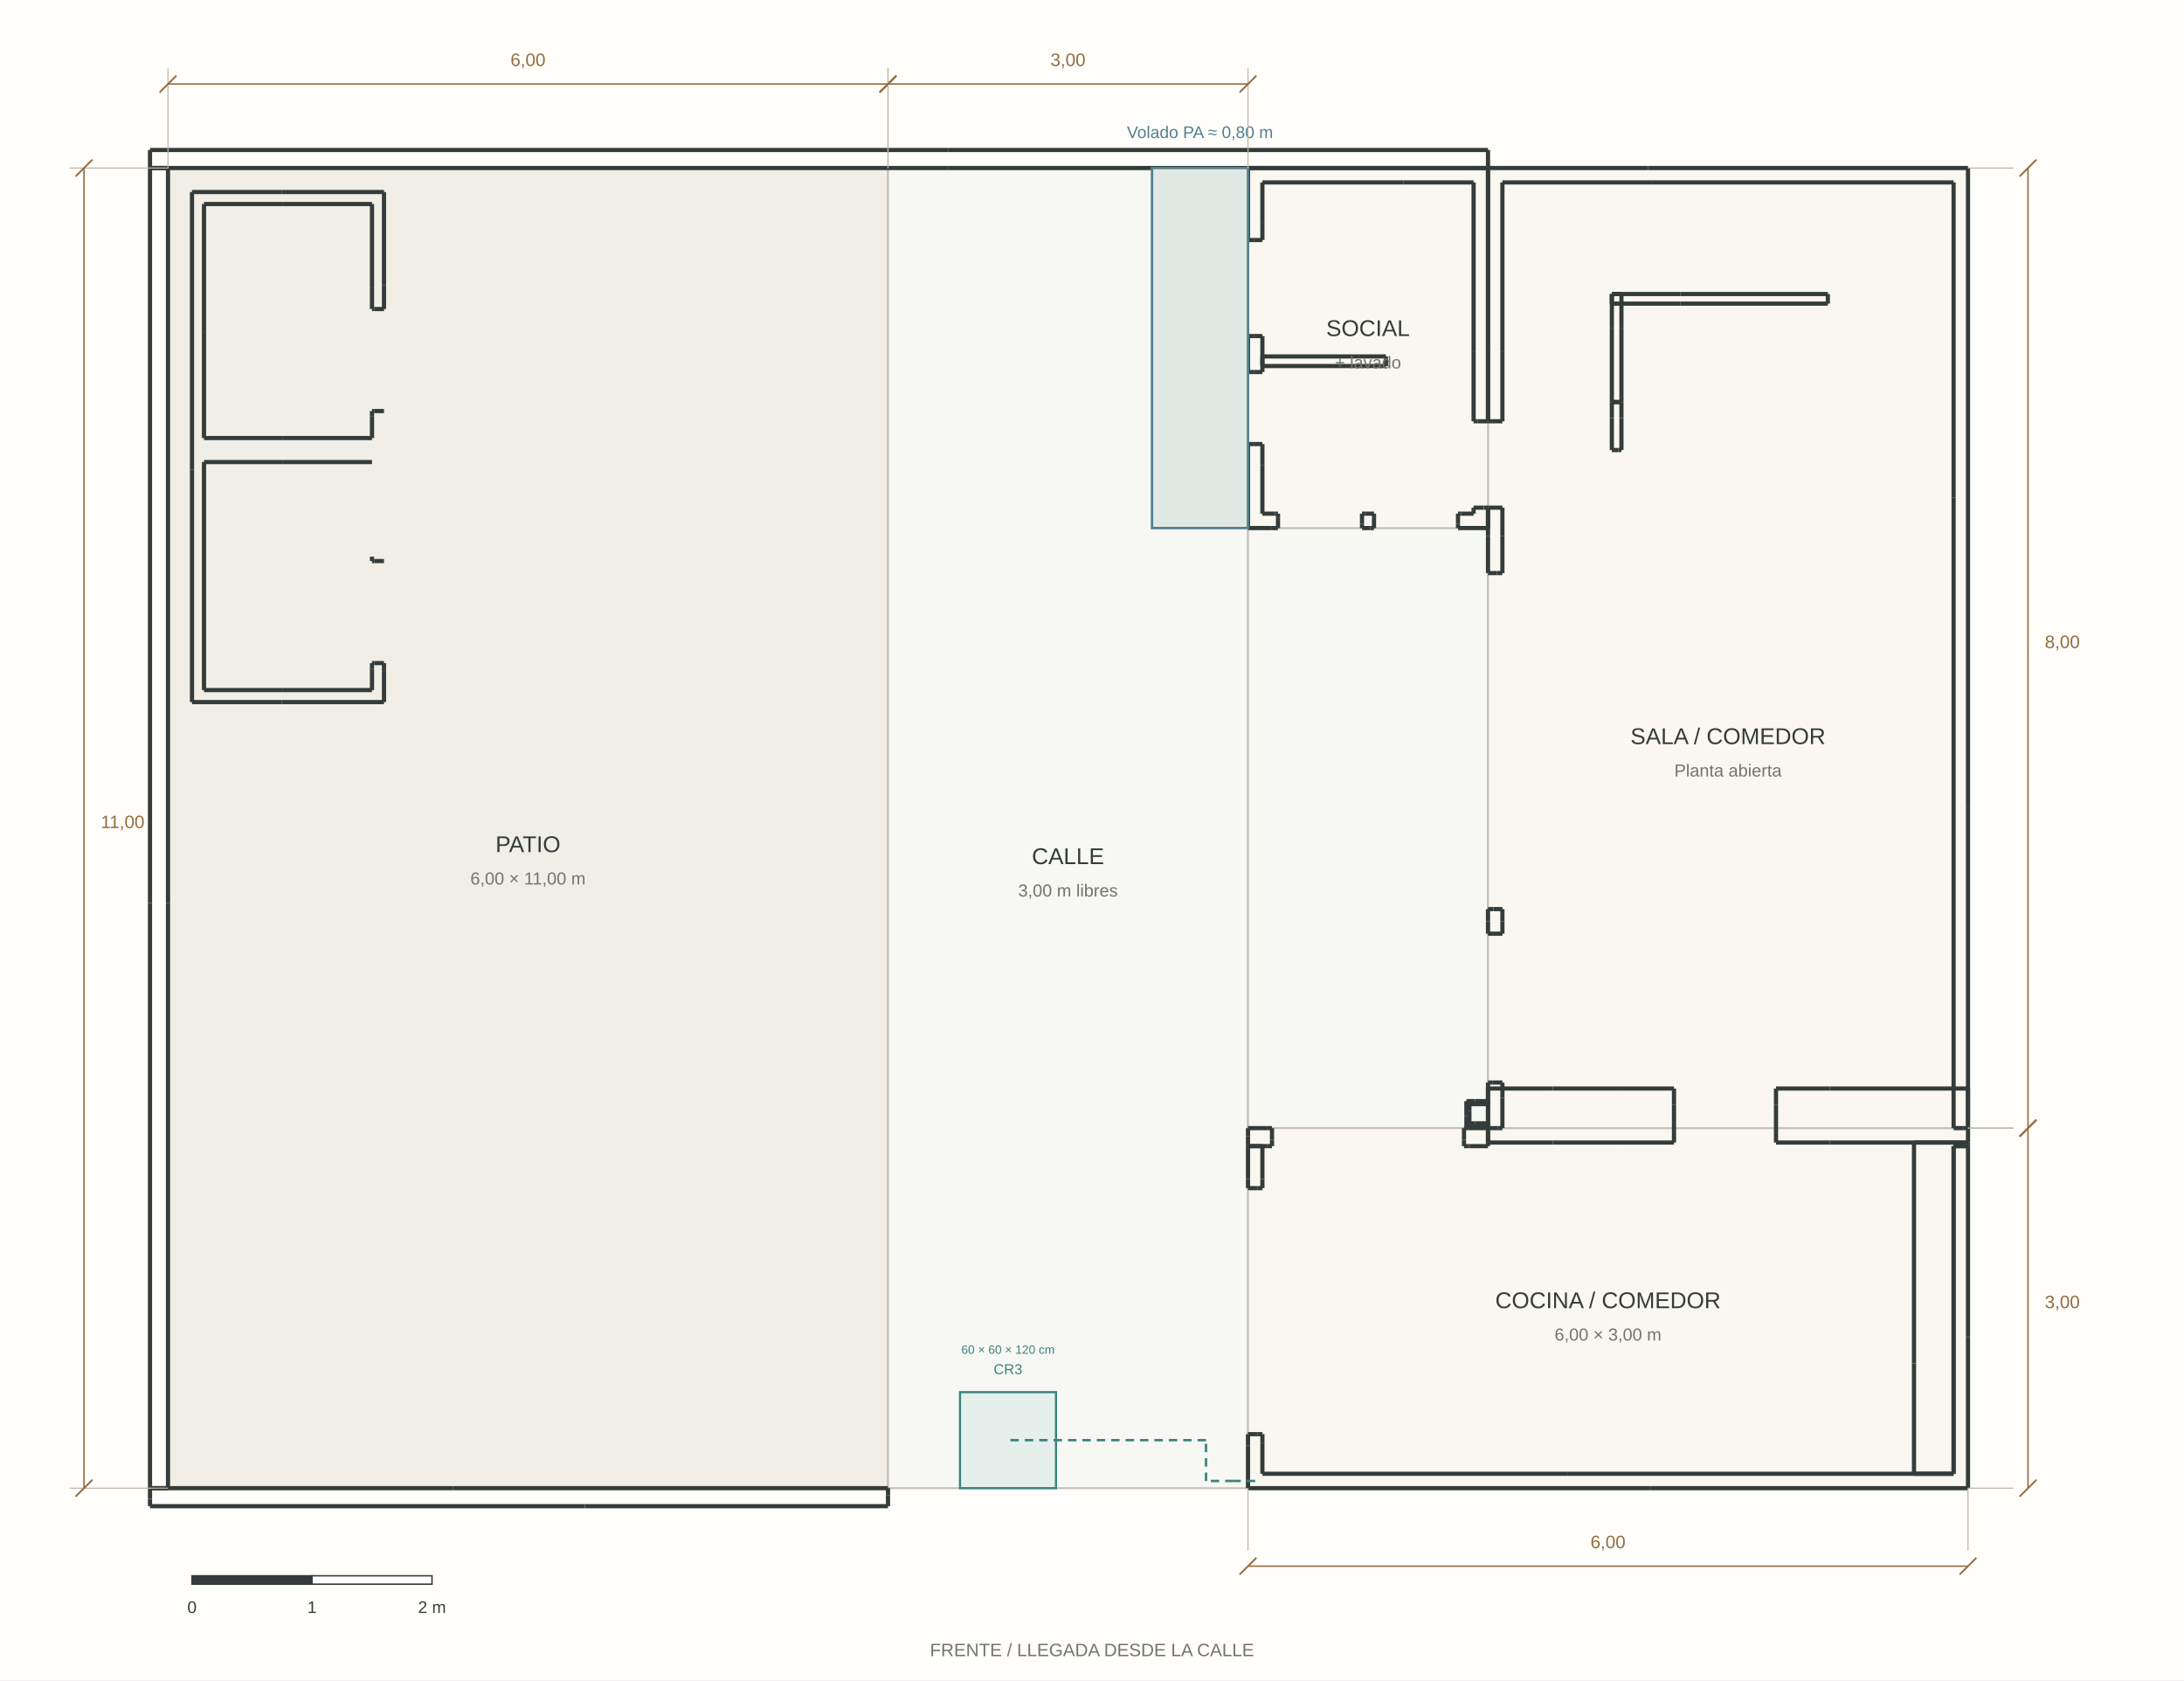
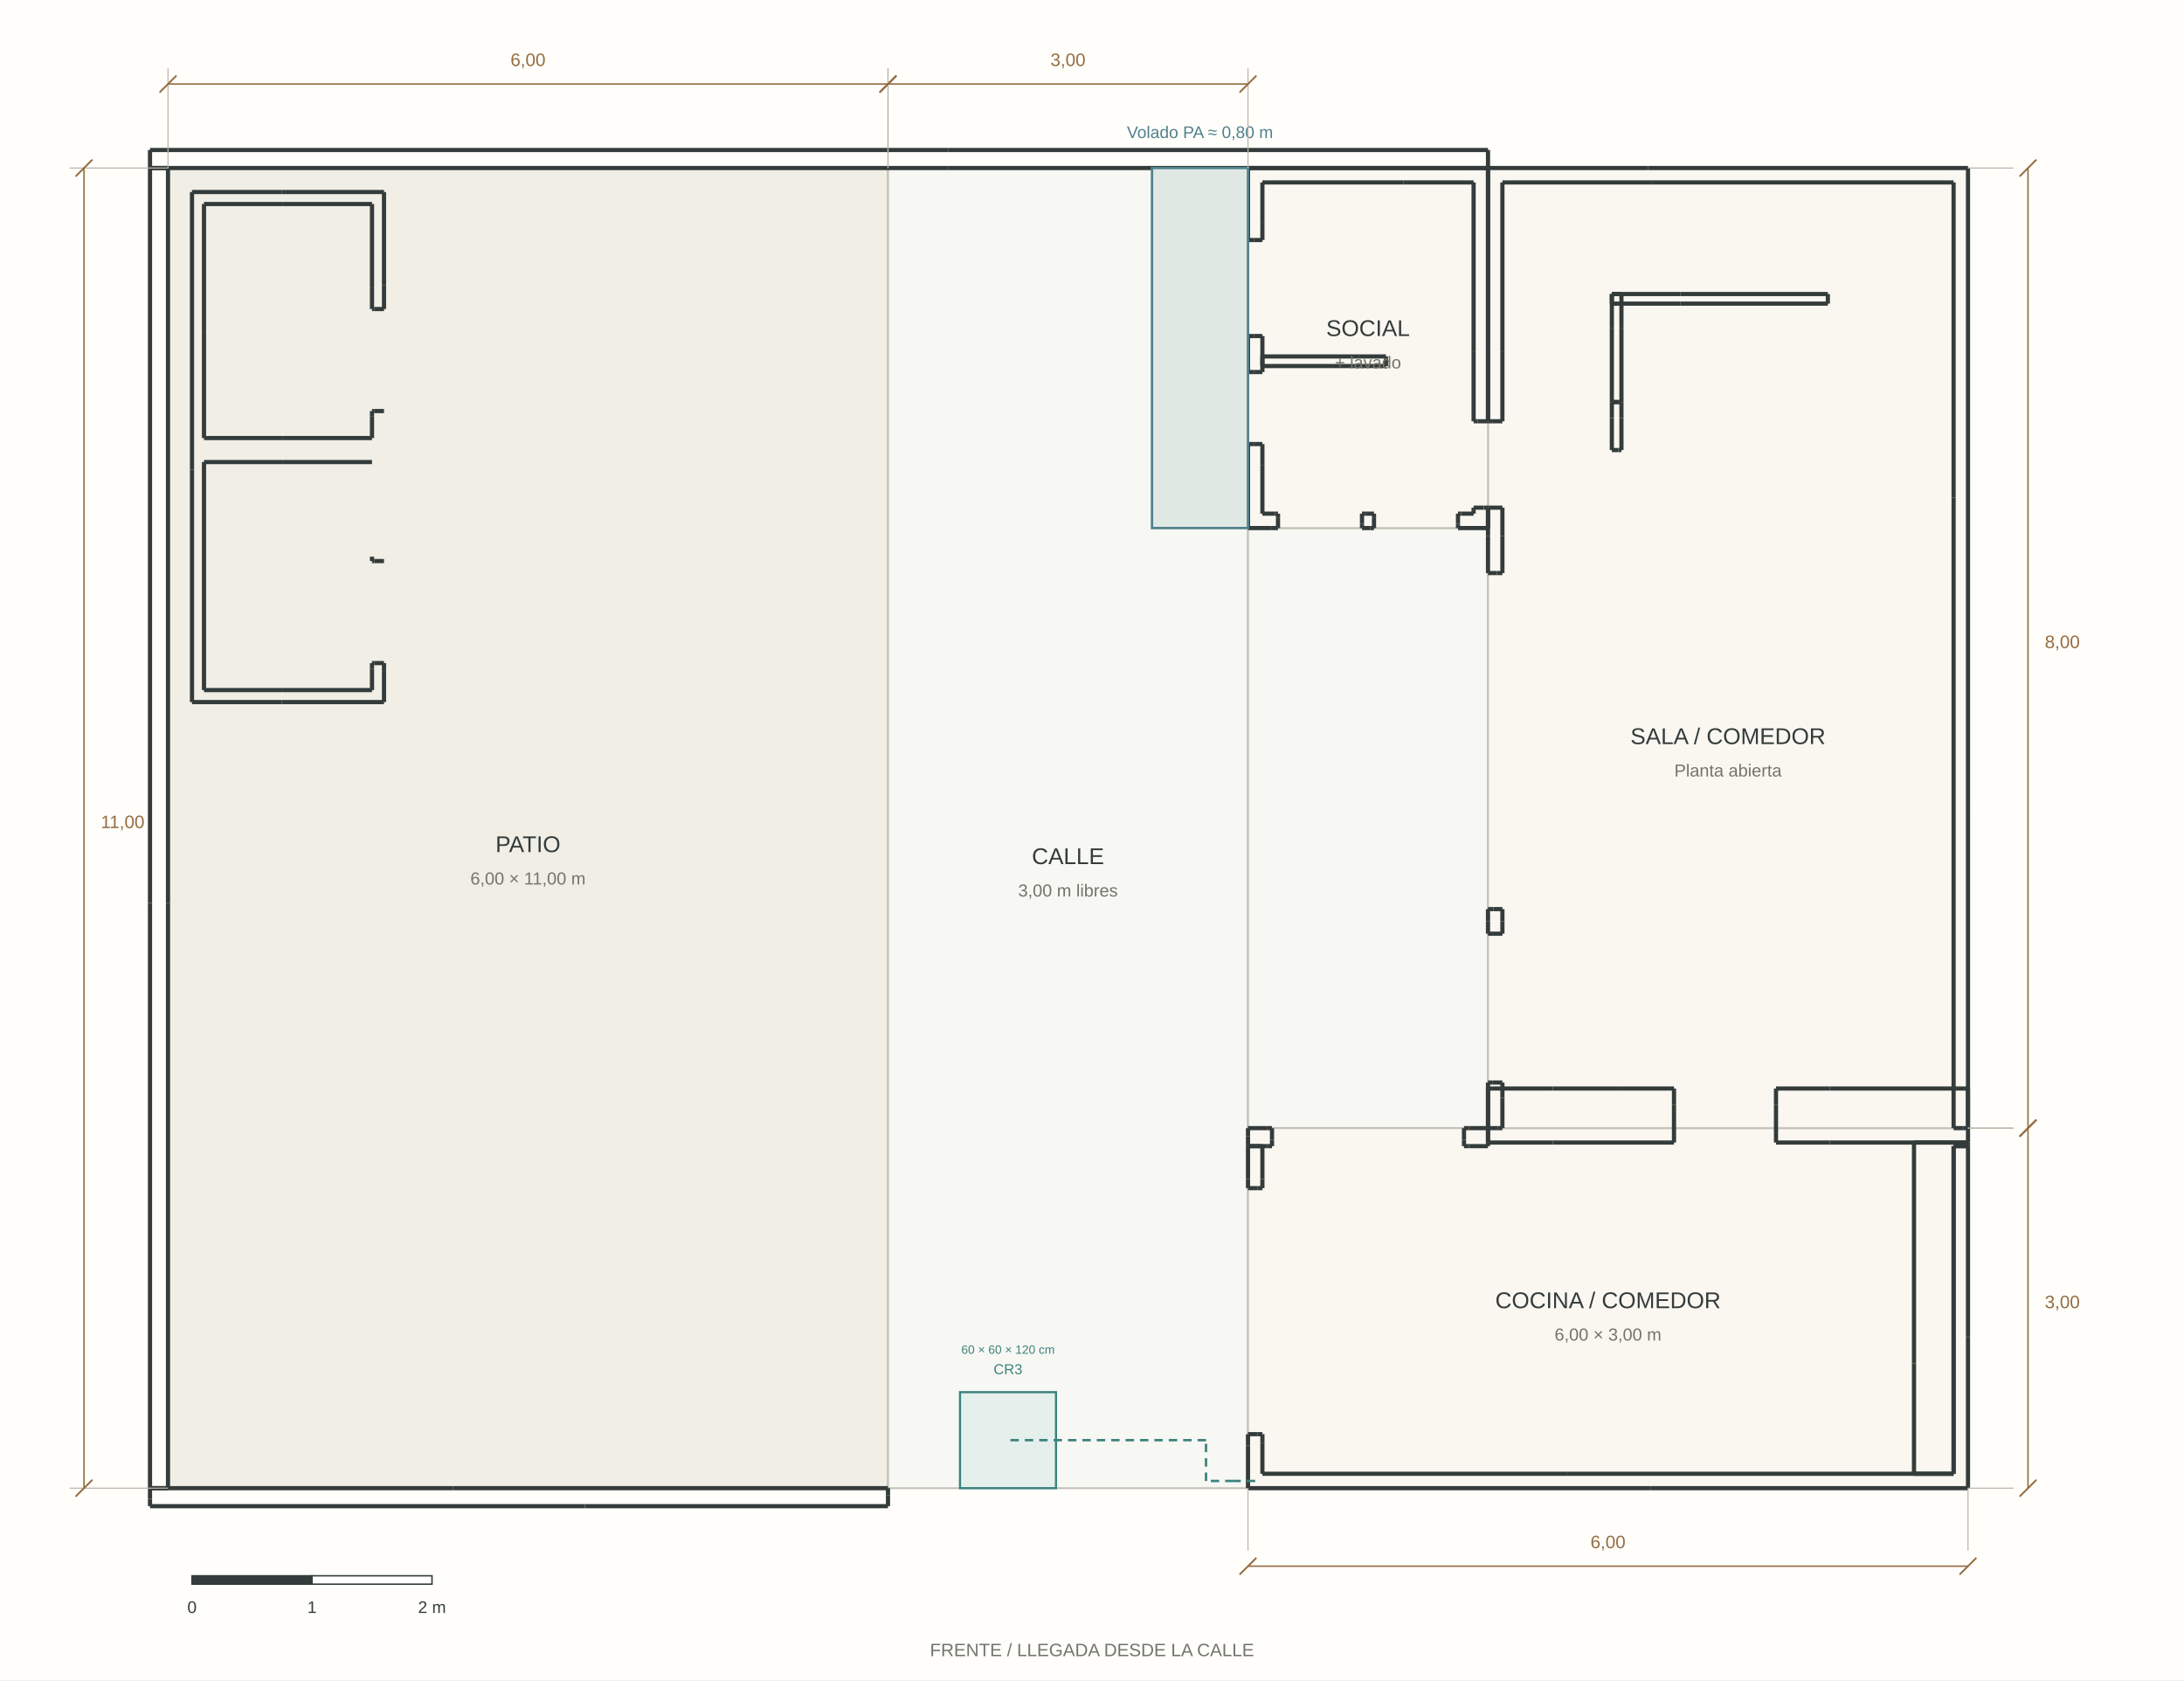
<svg xmlns="http://www.w3.org/2000/svg" viewBox="0 0 1456.0 1120.0" role="img" aria-label="Conjunto y medidas generales">
  <rect width="100%" height="100%" fill="#fffefb" />
  <polygon points="112.0,992.0 592.0,992.0 592.0,112.0 112.0,112.0" fill="#f0eee5" stroke="#c4c0b6" stroke-width="1.2" />
  <polygon points="592.0,992.0 832.0,992.0 832.0,112.0 592.0,112.0" fill="#f7f7f3" stroke="#c4c0b6" stroke-width="1.2" />
  <polygon points="832.0,752.0 992.0,752.0 992.0,352.0 832.0,352.0" fill="#f7f7f3" stroke="#c4c0b6" stroke-width="1.2" />
  <polygon points="832.0,992.0 1312.0,992.0 1312.0,752.0 832.0,752.0" fill="#faf7f1" stroke="#c4c0b6" stroke-width="1.2" />
  <polygon points="992.0,752.0 1312.0,752.0 1312.0,112.0 992.0,112.0" fill="#faf7f1" stroke="#c4c0b6" stroke-width="1.2" />
  <polygon points="832.0,352.0 992.0,352.0 992.0,112.0 832.0,112.0" fill="#faf7f1" stroke="#c4c0b6" stroke-width="1.2" />
  <polyline points="1001.6,280.8 994.812,280.8" fill="none" stroke="#343c3b" stroke-width="2.8" />
  <polyline points="994.812,280.8 992.0,280.8" fill="none" stroke="#343c3b" stroke-width="2.8" />
  <polyline points="1001.6,280.8 1001.6,234.166" fill="none" stroke="#343c3b" stroke-width="2.8" />
  <polyline points="1001.6,234.166 1001.6,121.6" fill="none" stroke="#343c3b" stroke-width="2.8" />
  <polyline points="1001.6,382.0 1001.6,357.414" fill="none" stroke="#343c3b" stroke-width="2.8" />
  <polyline points="1001.6,614.2 1001.6,606.0" fill="none" stroke="#343c3b" stroke-width="2.8" />
  <polyline points="1001.6,622.4 1001.6,614.2" fill="none" stroke="#343c3b" stroke-width="2.8" />
  <polyline points="1001.6,338.4 1001.6,357.414" fill="none" stroke="#343c3b" stroke-width="2.8" />
  <polyline points="995.349,622.4 992.0,622.4" fill="none" stroke="#343c3b" stroke-width="2.8" />
  <polyline points="1001.6,622.4 995.349,622.4" fill="none" stroke="#343c3b" stroke-width="2.8" />
  <polyline points="992.0,112.0 992.0,231.354" fill="none" stroke="#343c3b" stroke-width="2.8" />
  <polyline points="992.0,280.8 992.0,231.354" fill="none" stroke="#343c3b" stroke-width="2.8" />
  <polyline points="992.0,382.0 992.0,357.414" fill="none" stroke="#343c3b" stroke-width="2.8" />
  <polyline points="992.0,614.2 992.0,606.0" fill="none" stroke="#343c3b" stroke-width="2.8" />
  <polyline points="992.0,622.4 992.0,614.2" fill="none" stroke="#343c3b" stroke-width="2.8" />
  <polyline points="992.0,338.4 992.0,357.414" fill="none" stroke="#343c3b" stroke-width="2.8" />
  <polyline points="1101.867,121.6 1001.6,121.6" fill="none" stroke="#343c3b" stroke-width="2.8" />
  <polyline points="1302.4,121.6 1101.867,121.6" fill="none" stroke="#343c3b" stroke-width="2.8" />
  <polyline points="998.788,338.4 992.0,338.4" fill="none" stroke="#343c3b" stroke-width="2.8" />
  <polyline points="1001.6,338.4 998.788,338.4" fill="none" stroke="#343c3b" stroke-width="2.8" />
  <polyline points="992.0,112.0 1098.667,112.0" fill="none" stroke="#343c3b" stroke-width="2.8" />
  <polyline points="1312.0,112.0 1098.667,112.0" fill="none" stroke="#343c3b" stroke-width="2.8" />
  <polyline points="1302.4,331.733 1302.4,121.6" fill="none" stroke="#343c3b" stroke-width="2.8" />
  <polyline points="1302.4,752.0 1302.4,331.733" fill="none" stroke="#343c3b" stroke-width="2.8" />
  <polyline points="1312.0,538.667 1312.0,112.0" fill="none" stroke="#343c3b" stroke-width="2.8" />
  <polyline points="1312.0,752.0 1312.0,538.667" fill="none" stroke="#343c3b" stroke-width="2.8" />
  <polyline points="1308.8,752.0 1302.4,752.0" fill="none" stroke="#343c3b" stroke-width="2.8" />
  <polyline points="1312.0,752.0 1308.8,752.0" fill="none" stroke="#343c3b" stroke-width="2.8" />
  <polyline points="998.0,382.0 992.0,382.0" fill="none" stroke="#343c3b" stroke-width="2.8" />
  <polyline points="1001.6,382.0 998.0,382.0" fill="none" stroke="#343c3b" stroke-width="2.8" />
  <polyline points="995.6,606.0 992.0,606.0" fill="none" stroke="#343c3b" stroke-width="2.8" />
  <polyline points="1001.6,606.0 995.6,606.0" fill="none" stroke="#343c3b" stroke-width="2.8" />
  <polyline points="998.4,752.0 992.0,752.0" fill="none" stroke="#343c3b" stroke-width="2.8" />
  <polyline points="1001.6,752.0 998.4,752.0" fill="none" stroke="#343c3b" stroke-width="2.8" />
  <polyline points="995.2,721.6 992.0,721.6" fill="none" stroke="#343c3b" stroke-width="2.8" />
  <polyline points="1001.6,721.6 995.2,721.6" fill="none" stroke="#343c3b" stroke-width="2.8" />
  <polyline points="992.0,741.867 992.0,721.6" fill="none" stroke="#343c3b" stroke-width="2.8" />
  <polyline points="992.0,752.0 992.0,741.867" fill="none" stroke="#343c3b" stroke-width="2.8" />
  <polyline points="1001.6,731.733 1001.6,721.6" fill="none" stroke="#343c3b" stroke-width="2.8" />
  <polyline points="1001.6,752.0 1001.6,731.733" fill="none" stroke="#343c3b" stroke-width="2.8" />
  <polyline points="832.0,786.021 832.0,764.0" fill="none" stroke="#343c3b" stroke-width="2.8" />
  <polyline points="832.0,792.0 832.0,786.021" fill="none" stroke="#343c3b" stroke-width="2.8" />
  <polyline points="832.0,963.687 832.0,956.0" fill="none" stroke="#343c3b" stroke-width="2.8" />
  <polyline points="832.0,992.0 832.0,963.687" fill="none" stroke="#343c3b" stroke-width="2.8" />
  <polyline points="841.6,764.0 837.365,764.0" fill="none" stroke="#343c3b" stroke-width="2.8" />
  <polyline points="837.365,764.0 832.0,764.0" fill="none" stroke="#343c3b" stroke-width="2.8" />
  <polyline points="1312.0,992.0 1100.263,992.0" fill="none" stroke="#343c3b" stroke-width="2.8" />
  <polyline points="1100.263,992.0 832.0,992.0" fill="none" stroke="#343c3b" stroke-width="2.8" />
  <polyline points="838.212,792.0 832.0,792.0" fill="none" stroke="#343c3b" stroke-width="2.8" />
  <polyline points="841.6,792.0 838.212,792.0" fill="none" stroke="#343c3b" stroke-width="2.8" />
  <polyline points="838.212,956.0 832.0,956.0" fill="none" stroke="#343c3b" stroke-width="2.8" />
  <polyline points="841.6,956.0 838.212,956.0" fill="none" stroke="#343c3b" stroke-width="2.8" />
  <polyline points="841.6,786.021 841.6,764.0" fill="none" stroke="#343c3b" stroke-width="2.8" />
  <polyline points="841.6,792.0 841.6,786.021" fill="none" stroke="#343c3b" stroke-width="2.8" />
  <polyline points="841.6,961.637 841.6,956.0" fill="none" stroke="#343c3b" stroke-width="2.8" />
  <polyline points="841.6,982.4 841.6,961.637" fill="none" stroke="#343c3b" stroke-width="2.8" />
  <polyline points="841.6,982.4 1044.867,982.4" fill="none" stroke="#343c3b" stroke-width="2.8" />
  <polyline points="1302.4,982.4 1044.867,982.4" fill="none" stroke="#343c3b" stroke-width="2.8" />
  <polyline points="1302.4,982.4 1302.4,886.06" fill="none" stroke="#343c3b" stroke-width="2.8" />
  <polyline points="1302.4,886.06 1302.4,764.0" fill="none" stroke="#343c3b" stroke-width="2.8" />
  <polyline points="1312.0,764.0 1307.765,764.0" fill="none" stroke="#343c3b" stroke-width="2.8" />
  <polyline points="1307.765,764.0 1302.4,764.0" fill="none" stroke="#343c3b" stroke-width="2.8" />
  <polyline points="1312.0,992.0 1312.0,891.425" fill="none" stroke="#343c3b" stroke-width="2.8" />
  <polyline points="1312.0,891.425 1312.0,764.0" fill="none" stroke="#343c3b" stroke-width="2.8" />
  <polyline points="852.0,352.0 847.909,352.0" fill="none" stroke="#343c3b" stroke-width="2.8" />
  <polyline points="913.6,352.0 908.0,352.0" fill="none" stroke="#343c3b" stroke-width="2.8" />
  <polyline points="916.0,352.0 913.6,352.0" fill="none" stroke="#343c3b" stroke-width="2.8" />
  <polyline points="847.909,352.0 832.0,352.0" fill="none" stroke="#343c3b" stroke-width="2.8" />
  <polyline points="976.091,352.0 972.0,352.0" fill="none" stroke="#343c3b" stroke-width="2.8" />
  <polyline points="992.0,352.0 976.091,352.0" fill="none" stroke="#343c3b" stroke-width="2.8" />
  <polyline points="992.0,280.8 992.0,231.354" fill="none" stroke="#343c3b" stroke-width="2.8" />
  <polyline points="992.0,231.354 992.0,112.0" fill="none" stroke="#343c3b" stroke-width="2.8" />
  <polyline points="992.0,342.384 992.0,338.4" fill="none" stroke="#343c3b" stroke-width="2.8" />
  <polyline points="992.0,352.0 992.0,342.384" fill="none" stroke="#343c3b" stroke-width="2.8" />
  <polyline points="832.0,160.0 832.0,145.6" fill="none" stroke="#343c3b" stroke-width="2.8" />
  <polyline points="832.0,145.6 832.0,112.0" fill="none" stroke="#343c3b" stroke-width="2.8" />
  <polyline points="832.0,233.6 832.0,224.0" fill="none" stroke="#343c3b" stroke-width="2.8" />
  <polyline points="832.0,248.0 832.0,233.6" fill="none" stroke="#343c3b" stroke-width="2.8" />
  <polyline points="832.0,312.8 832.0,296.0" fill="none" stroke="#343c3b" stroke-width="2.8" />
  <polyline points="832.0,352.0 832.0,312.8" fill="none" stroke="#343c3b" stroke-width="2.8" />
  <polyline points="916.0,352.0 916.0,345.28" fill="none" stroke="#343c3b" stroke-width="2.8" />
  <polyline points="916.0,345.28 916.0,342.4" fill="none" stroke="#343c3b" stroke-width="2.8" />
  <polyline points="972.0,352.0 972.0,349.12" fill="none" stroke="#343c3b" stroke-width="2.8" />
  <polyline points="972.0,349.12 972.0,342.4" fill="none" stroke="#343c3b" stroke-width="2.8" />
  <polyline points="908.0,352.0 908.0,349.12" fill="none" stroke="#343c3b" stroke-width="2.8" />
  <polyline points="908.0,349.12 908.0,342.4" fill="none" stroke="#343c3b" stroke-width="2.8" />
  <polyline points="852.0,352.0 852.0,345.28" fill="none" stroke="#343c3b" stroke-width="2.8" />
  <polyline points="852.0,345.28 852.0,342.4" fill="none" stroke="#343c3b" stroke-width="2.8" />
  <polyline points="992.0,338.4 989.188,338.4" fill="none" stroke="#343c3b" stroke-width="2.8" />
  <polyline points="989.188,338.4 982.4,338.4" fill="none" stroke="#343c3b" stroke-width="2.8" />
  <polyline points="992.0,280.8 985.212,280.8" fill="none" stroke="#343c3b" stroke-width="2.8" />
  <polyline points="985.212,280.8 982.4,280.8" fill="none" stroke="#343c3b" stroke-width="2.8" />
  <polyline points="992.0,112.0 938.667,112.0" fill="none" stroke="#343c3b" stroke-width="2.8" />
  <polyline points="938.667,112.0 832.0,112.0" fill="none" stroke="#343c3b" stroke-width="2.8" />
  <polyline points="982.4,121.6 982.4,234.166" fill="none" stroke="#343c3b" stroke-width="2.8" />
  <polyline points="982.4,280.8 982.4,234.166" fill="none" stroke="#343c3b" stroke-width="2.8" />
  <polyline points="982.4,339.572 982.4,338.4" fill="none" stroke="#343c3b" stroke-width="2.8" />
  <polyline points="982.4,342.4 982.4,339.572" fill="none" stroke="#343c3b" stroke-width="2.8" />
  <polyline points="852.0,342.4 849.873,342.4" fill="none" stroke="#343c3b" stroke-width="2.8" />
  <polyline points="849.873,342.4 841.6,342.4" fill="none" stroke="#343c3b" stroke-width="2.8" />
  <polyline points="910.4,342.4 908.0,342.4" fill="none" stroke="#343c3b" stroke-width="2.8" />
  <polyline points="916.0,342.4 910.4,342.4" fill="none" stroke="#343c3b" stroke-width="2.8" />
  <polyline points="974.127,342.4 972.0,342.4" fill="none" stroke="#343c3b" stroke-width="2.8" />
  <polyline points="982.4,342.4 974.127,342.4" fill="none" stroke="#343c3b" stroke-width="2.8" />
  <polyline points="841.6,148.48 841.6,121.6" fill="none" stroke="#343c3b" stroke-width="2.8" />
  <polyline points="841.6,160.0 841.6,148.48" fill="none" stroke="#343c3b" stroke-width="2.8" />
  <polyline points="841.6,238.4 841.6,224.0" fill="none" stroke="#343c3b" stroke-width="2.8" />
  <polyline points="841.6,248.0 841.6,238.4" fill="none" stroke="#343c3b" stroke-width="2.8" />
  <polyline points="841.6,309.92 841.6,296.0" fill="none" stroke="#343c3b" stroke-width="2.8" />
  <polyline points="841.6,342.4 841.6,309.92" fill="none" stroke="#343c3b" stroke-width="2.8" />
  <polyline points="935.467,121.6 841.6,121.6" fill="none" stroke="#343c3b" stroke-width="2.8" />
  <polyline points="982.4,121.6 935.467,121.6" fill="none" stroke="#343c3b" stroke-width="2.8" />
  <polyline points="841.6,160.0 835.84,160.0" fill="none" stroke="#343c3b" stroke-width="2.8" />
  <polyline points="835.84,160.0 832.0,160.0" fill="none" stroke="#343c3b" stroke-width="2.8" />
  <polyline points="841.6,224.0 835.84,224.0" fill="none" stroke="#343c3b" stroke-width="2.8" />
  <polyline points="835.84,224.0 832.0,224.0" fill="none" stroke="#343c3b" stroke-width="2.8" />
  <polyline points="841.6,296.0 835.84,296.0" fill="none" stroke="#343c3b" stroke-width="2.8" />
  <polyline points="835.84,296.0 832.0,296.0" fill="none" stroke="#343c3b" stroke-width="2.8" />
  <polyline points="841.6,248.0 835.84,248.0" fill="none" stroke="#343c3b" stroke-width="2.8" />
  <polyline points="835.84,248.0 832.0,248.0" fill="none" stroke="#343c3b" stroke-width="2.8" />
  <polyline points="1035.303,725.6 992.0,725.6" fill="none" stroke="#343c3b" stroke-width="2.8" />
  <polyline points="1081.505,725.6 1035.303,725.6" fill="none" stroke="#343c3b" stroke-width="2.8" />
  <polyline points="1116.0,725.6 1081.505,725.6" fill="none" stroke="#343c3b" stroke-width="2.8" />
  <polyline points="1219.721,725.6 1184.0,725.6" fill="none" stroke="#343c3b" stroke-width="2.8" />
  <polyline points="1312.0,725.6 1219.721,725.6" fill="none" stroke="#343c3b" stroke-width="2.8" />
  <polyline points="1184.0,761.6 1184.0,736.304" fill="none" stroke="#343c3b" stroke-width="2.8" />
  <polyline points="1184.0,736.304 1184.0,725.6" fill="none" stroke="#343c3b" stroke-width="2.8" />
  <polyline points="1312.0,747.062 1312.0,725.6" fill="none" stroke="#343c3b" stroke-width="2.8" />
  <polyline points="1312.0,761.6 1312.0,747.062" fill="none" stroke="#343c3b" stroke-width="2.8" />
  <polyline points="1116.0,736.304 1116.0,725.6" fill="none" stroke="#343c3b" stroke-width="2.8" />
  <polyline points="1116.0,761.6 1116.0,736.304" fill="none" stroke="#343c3b" stroke-width="2.8" />
  <polyline points="1035.303,761.6 992.0,761.6" fill="none" stroke="#343c3b" stroke-width="2.8" />
  <polyline points="1116.0,761.6 1081.505,761.6" fill="none" stroke="#343c3b" stroke-width="2.8" />
  <polyline points="1081.505,761.6 1035.303,761.6" fill="none" stroke="#343c3b" stroke-width="2.8" />
  <polyline points="1219.721,761.6 1184.0,761.6" fill="none" stroke="#343c3b" stroke-width="2.8" />
  <polyline points="1312.0,761.6 1219.721,761.6" fill="none" stroke="#343c3b" stroke-width="2.8" />
  <polyline points="992.0,740.138 992.0,725.6" fill="none" stroke="#343c3b" stroke-width="2.8" />
  <polyline points="992.0,761.6 992.0,740.138" fill="none" stroke="#343c3b" stroke-width="2.8" />
  <polyline points="832.0,757.293 832.0,752.0" fill="none" stroke="#343c3b" stroke-width="2.8" />
  <polyline points="832.0,764.0 832.0,757.293" fill="none" stroke="#343c3b" stroke-width="2.8" />
  <polyline points="844.584,764.0 848.0,764.0" fill="none" stroke="#343c3b" stroke-width="2.8" />
  <polyline points="844.584,764.0 832.0,764.0" fill="none" stroke="#343c3b" stroke-width="2.8" />
  <polyline points="979.416,764.0 976.0,764.0" fill="none" stroke="#343c3b" stroke-width="2.8" />
  <polyline points="992.0,764.0 979.416,764.0" fill="none" stroke="#343c3b" stroke-width="2.8" />
  <polyline points="848.0,752.0 844.584,752.0" fill="none" stroke="#343c3b" stroke-width="2.8" />
  <polyline points="844.584,752.0 832.0,752.0" fill="none" stroke="#343c3b" stroke-width="2.8" />
  <polyline points="979.416,752.0 976.0,752.0" fill="none" stroke="#343c3b" stroke-width="2.8" />
  <polyline points="992.0,752.0 979.416,752.0" fill="none" stroke="#343c3b" stroke-width="2.8" />
  <polyline points="992.0,757.293 992.0,752.0" fill="none" stroke="#343c3b" stroke-width="2.8" />
  <polyline points="992.0,764.0 992.0,757.293" fill="none" stroke="#343c3b" stroke-width="2.8" />
  <polyline points="976.0,759.765 976.0,752.0" fill="none" stroke="#343c3b" stroke-width="2.8" />
  <polyline points="976.0,764.0 976.0,759.765" fill="none" stroke="#343c3b" stroke-width="2.8" />
  <polyline points="848.0,759.765 848.0,752.0" fill="none" stroke="#343c3b" stroke-width="2.8" />
  <polyline points="848.0,764.0 848.0,759.765" fill="none" stroke="#343c3b" stroke-width="2.8" />
  <polyline points="1074.56,268.0 1074.56,218.909" fill="none" stroke="#343c3b" stroke-width="2.8" />
  <polyline points="1074.56,218.909 1074.56,196.0" fill="none" stroke="#343c3b" stroke-width="2.8" />
  <polyline points="1080.96,268.0 1080.96,218.909" fill="none" stroke="#343c3b" stroke-width="2.8" />
  <polyline points="1080.96,218.909 1080.96,196.0" fill="none" stroke="#343c3b" stroke-width="2.8" />
  <polyline points="1078.924,268.0 1074.56,268.0" fill="none" stroke="#343c3b" stroke-width="2.8" />
  <polyline points="1080.96,268.0 1078.924,268.0" fill="none" stroke="#343c3b" stroke-width="2.8" />
  <polyline points="1078.924,196.0 1074.56,196.0" fill="none" stroke="#343c3b" stroke-width="2.8" />
  <polyline points="1080.96,196.0 1078.924,196.0" fill="none" stroke="#343c3b" stroke-width="2.8" />
  <polyline points="1074.56,200.364 1074.56,196.0" fill="none" stroke="#343c3b" stroke-width="2.8" />
  <polyline points="1074.56,202.4 1074.56,200.364" fill="none" stroke="#343c3b" stroke-width="2.8" />
  <polyline points="1218.56,200.364 1218.56,196.0" fill="none" stroke="#343c3b" stroke-width="2.8" />
  <polyline points="1218.56,202.4 1218.56,200.364" fill="none" stroke="#343c3b" stroke-width="2.8" />
  <polyline points="1218.56,202.4 1120.378,202.4" fill="none" stroke="#343c3b" stroke-width="2.8" />
  <polyline points="1120.378,202.4 1074.56,202.4" fill="none" stroke="#343c3b" stroke-width="2.8" />
  <polyline points="1218.56,196.0 1120.378,196.0" fill="none" stroke="#343c3b" stroke-width="2.8" />
  <polyline points="1120.378,196.0 1074.56,196.0" fill="none" stroke="#343c3b" stroke-width="2.8" />
  <polyline points="841.6,239.022 841.6,237.6" fill="none" stroke="#343c3b" stroke-width="2.8" />
  <polyline points="841.6,244.0 841.6,239.022" fill="none" stroke="#343c3b" stroke-width="2.8" />
  <polyline points="924.0,239.022 924.0,237.6" fill="none" stroke="#343c3b" stroke-width="2.8" />
  <polyline points="924.0,244.0 924.0,239.022" fill="none" stroke="#343c3b" stroke-width="2.8" />
  <polyline points="924.0,244.0 905.689,244.0" fill="none" stroke="#343c3b" stroke-width="2.8" />
  <polyline points="905.689,244.0 841.6,244.0" fill="none" stroke="#343c3b" stroke-width="2.8" />
  <polyline points="924.0,237.6 905.689,237.6" fill="none" stroke="#343c3b" stroke-width="2.8" />
  <polyline points="905.689,237.6 841.6,237.6" fill="none" stroke="#343c3b" stroke-width="2.8" />
  <polyline points="1074.56,278.667 1074.56,268.0" fill="none" stroke="#343c3b" stroke-width="2.8" />
  <polyline points="1074.56,300.0 1074.56,278.667" fill="none" stroke="#343c3b" stroke-width="2.8" />
  <polyline points="1080.96,278.667 1080.96,268.0" fill="none" stroke="#343c3b" stroke-width="2.8" />
  <polyline points="1080.96,300.0 1080.96,278.667" fill="none" stroke="#343c3b" stroke-width="2.8" />
  <polyline points="1080.96,300.0 1078.827,300.0" fill="none" stroke="#343c3b" stroke-width="2.8" />
  <polyline points="1078.827,300.0 1074.56,300.0" fill="none" stroke="#343c3b" stroke-width="2.8" />
  <polyline points="1080.96,268.0 1078.827,268.0" fill="none" stroke="#343c3b" stroke-width="2.8" />
  <polyline points="1078.827,268.0 1074.56,268.0" fill="none" stroke="#343c3b" stroke-width="2.8" />
  <polyline points="1302.4,982.4 1293.6,982.4" fill="none" stroke="#343c3b" stroke-width="2.8" />
  <polyline points="1293.6,982.4 1276.0,982.4" fill="none" stroke="#343c3b" stroke-width="2.8" />
  <polyline points="1302.4,982.4 1302.4,909.6" fill="none" stroke="#343c3b" stroke-width="2.8" />
  <polyline points="1302.4,909.6 1302.4,764.0" fill="none" stroke="#343c3b" stroke-width="2.8" />
  <polyline points="1305.6,764.0 1302.4,764.0" fill="none" stroke="#343c3b" stroke-width="2.8" />
  <polyline points="1312.0,764.0 1305.6,764.0" fill="none" stroke="#343c3b" stroke-width="2.8" />
  <polyline points="1312.0,762.4 1312.0,761.6" fill="none" stroke="#343c3b" stroke-width="2.8" />
  <polyline points="1312.0,764.0 1312.0,762.4" fill="none" stroke="#343c3b" stroke-width="2.8" />
  <polyline points="1312.0,761.6 1300.0,761.6" fill="none" stroke="#343c3b" stroke-width="2.8" />
  <polyline points="1300.0,761.6 1276.0,761.6" fill="none" stroke="#343c3b" stroke-width="2.8" />
  <polyline points="1276.0,761.6 1276.0,908.8" fill="none" stroke="#343c3b" stroke-width="2.8" />
  <polyline points="1276.0,982.4 1276.0,908.8" fill="none" stroke="#343c3b" stroke-width="2.8" />
-   <polyline points="979.6,750.8 978.8,750.8" fill="none" stroke="#343c3b" stroke-width="2.8" />
-   <polyline points="978.8,750.8 977.6,750.8" fill="none" stroke="#343c3b" stroke-width="2.8" />
-   <polyline points="979.6,734.0 979.6,740.72" fill="none" stroke="#343c3b" stroke-width="2.8" />
-   <polyline points="979.6,740.72 979.6,750.8" fill="none" stroke="#343c3b" stroke-width="2.8" />
-   <polyline points="977.6,734.0 978.4,734.0" fill="none" stroke="#343c3b" stroke-width="2.8" />
-   <polyline points="978.4,734.0 979.6,734.0" fill="none" stroke="#343c3b" stroke-width="2.8" />
-   <polyline points="977.6,750.8 977.6,744.08" fill="none" stroke="#343c3b" stroke-width="2.8" />
-   <polyline points="977.6,744.08 977.6,734.0" fill="none" stroke="#343c3b" stroke-width="2.8" />
-   <polyline points="992.0,750.8 988.306,750.8" fill="none" stroke="#343c3b" stroke-width="2.8" />
-   <polyline points="988.306,750.8 979.6,750.8" fill="none" stroke="#343c3b" stroke-width="2.8" />
-   <polyline points="992.0,748.8 992.0,749.396" fill="none" stroke="#343c3b" stroke-width="2.8" />
-   <polyline points="992.0,749.396 992.0,750.8" fill="none" stroke="#343c3b" stroke-width="2.8" />
-   <polyline points="979.6,748.8 983.294,748.8" fill="none" stroke="#343c3b" stroke-width="2.8" />
-   <polyline points="983.294,748.8 992.0,748.8" fill="none" stroke="#343c3b" stroke-width="2.8" />
-   <polyline points="979.6,750.8 979.6,750.204" fill="none" stroke="#343c3b" stroke-width="2.8" />
-   <polyline points="979.6,750.204 979.6,748.8" fill="none" stroke="#343c3b" stroke-width="2.8" />
-   <polyline points="992.0,736.0 988.306,736.0" fill="none" stroke="#343c3b" stroke-width="2.8" />
-   <polyline points="988.306,736.0 979.6,736.0" fill="none" stroke="#343c3b" stroke-width="2.8" />
-   <polyline points="992.0,734.0 992.0,734.596" fill="none" stroke="#343c3b" stroke-width="2.8" />
-   <polyline points="992.0,734.596 992.0,736.0" fill="none" stroke="#343c3b" stroke-width="2.8" />
-   <polyline points="979.6,734.0 983.294,734.0" fill="none" stroke="#343c3b" stroke-width="2.8" />
-   <polyline points="983.294,734.0 992.0,734.0" fill="none" stroke="#343c3b" stroke-width="2.8" />
-   <polyline points="979.6,736.0 979.6,735.404" fill="none" stroke="#343c3b" stroke-width="2.8" />
-   <polyline points="979.6,735.404 979.6,734.0" fill="none" stroke="#343c3b" stroke-width="2.8" />
  <polyline points="256.0,206.0 256.0,190.02" fill="none" stroke="#343c3b" stroke-width="2.8" />
  <polyline points="256.0,190.02 256.0,128.0" fill="none" stroke="#343c3b" stroke-width="2.8" />
  <polyline points="256.0,447.327 256.0,442.0" fill="none" stroke="#343c3b" stroke-width="2.8" />
  <polyline points="256.0,468.0 256.0,447.327" fill="none" stroke="#343c3b" stroke-width="2.8" />
  <polyline points="187.697,468.0 128.0,468.0" fill="none" stroke="#343c3b" stroke-width="2.8" />
  <polyline points="256.0,468.0 187.697,468.0" fill="none" stroke="#343c3b" stroke-width="2.8" />
  <polyline points="256.0,128.0 187.697,128.0" fill="none" stroke="#343c3b" stroke-width="2.8" />
  <polyline points="187.697,128.0 128.0,128.0" fill="none" stroke="#343c3b" stroke-width="2.8" />
  <polyline points="128.0,468.0 128.0,312.979" fill="none" stroke="#343c3b" stroke-width="2.8" />
  <polyline points="128.0,312.979 128.0,128.0" fill="none" stroke="#343c3b" stroke-width="2.8" />
  <polyline points="248.0,292.0 188.16,292.0" fill="none" stroke="#343c3b" stroke-width="2.8" />
  <polyline points="188.16,292.0 136.0,292.0" fill="none" stroke="#343c3b" stroke-width="2.8" />
  <polyline points="248.0,191.659 248.0,136.0" fill="none" stroke="#343c3b" stroke-width="2.8" />
  <polyline points="248.0,206.0 248.0,191.659" fill="none" stroke="#343c3b" stroke-width="2.8" />
  <polyline points="248.0,277.688 248.0,274.0" fill="none" stroke="#343c3b" stroke-width="2.8" />
  <polyline points="248.0,292.0 248.0,277.688" fill="none" stroke="#343c3b" stroke-width="2.8" />
  <polyline points="188.16,136.0 136.0,136.0" fill="none" stroke="#343c3b" stroke-width="2.8" />
  <polyline points="248.0,136.0 188.16,136.0" fill="none" stroke="#343c3b" stroke-width="2.8" />
  <polyline points="136.0,220.773 136.0,136.0" fill="none" stroke="#343c3b" stroke-width="2.8" />
  <polyline points="136.0,292.0 136.0,220.773" fill="none" stroke="#343c3b" stroke-width="2.8" />
  <polyline points="248.0,460.0 188.16,460.0" fill="none" stroke="#343c3b" stroke-width="2.8" />
  <polyline points="188.16,460.0 136.0,460.0" fill="none" stroke="#343c3b" stroke-width="2.8" />
  <polyline points="248.0,445.688 248.0,442.0" fill="none" stroke="#343c3b" stroke-width="2.8" />
  <polyline points="248.0,460.0 248.0,445.688" fill="none" stroke="#343c3b" stroke-width="2.8" />
  <polyline points="248.0,374.0 248.0,371.076" fill="none" stroke="#343c3b" stroke-width="2.8" />
  <polyline points="136.0,460.0 136.0,377.401" fill="none" stroke="#343c3b" stroke-width="2.8" />
  <polyline points="136.0,377.401 136.0,308.0" fill="none" stroke="#343c3b" stroke-width="2.8" />
  <polyline points="188.16,308.0 136.0,308.0" fill="none" stroke="#343c3b" stroke-width="2.8" />
  <polyline points="248.0,308.0 188.16,308.0" fill="none" stroke="#343c3b" stroke-width="2.8" />
  <polyline points="249.639,206.0 248.0,206.0" fill="none" stroke="#343c3b" stroke-width="2.8" />
  <polyline points="256.0,206.0 249.639,206.0" fill="none" stroke="#343c3b" stroke-width="2.8" />
  <polyline points="249.639,274.0 248.0,274.0" fill="none" stroke="#343c3b" stroke-width="2.8" />
  <polyline points="256.0,274.0 249.639,274.0" fill="none" stroke="#343c3b" stroke-width="2.8" />
  <polyline points="249.639,442.0 248.0,442.0" fill="none" stroke="#343c3b" stroke-width="2.8" />
  <polyline points="256.0,442.0 249.639,442.0" fill="none" stroke="#343c3b" stroke-width="2.8" />
  <polyline points="249.639,374.0 248.0,374.0" fill="none" stroke="#343c3b" stroke-width="2.8" />
  <polyline points="256.0,374.0 249.639,374.0" fill="none" stroke="#343c3b" stroke-width="2.8" />
  <polyline points="100.0,992.0 100.0,601.867" fill="none" stroke="#343c3b" stroke-width="2.8" />
  <polyline points="100.0,601.867 100.0,112.0" fill="none" stroke="#343c3b" stroke-width="2.8" />
  <polyline points="112.0,992.0 112.0,601.867" fill="none" stroke="#343c3b" stroke-width="2.8" />
  <polyline points="112.0,601.867 112.0,112.0" fill="none" stroke="#343c3b" stroke-width="2.8" />
  <polyline points="112.0,992.0 106.68,992.0" fill="none" stroke="#343c3b" stroke-width="2.8" />
  <polyline points="106.68,992.0 100.0,992.0" fill="none" stroke="#343c3b" stroke-width="2.8" />
  <polyline points="112.0,112.0 106.68,112.0" fill="none" stroke="#343c3b" stroke-width="2.8" />
  <polyline points="106.68,112.0 100.0,112.0" fill="none" stroke="#343c3b" stroke-width="2.8" />
  <polyline points="100.0,112.0 100.0,107.157" fill="none" stroke="#343c3b" stroke-width="2.8" />
  <polyline points="100.0,107.157 100.0,100.0" fill="none" stroke="#343c3b" stroke-width="2.8" />
  <polyline points="992.0,112.0 992.0,107.157" fill="none" stroke="#343c3b" stroke-width="2.8" />
  <polyline points="992.0,107.157 992.0,100.0" fill="none" stroke="#343c3b" stroke-width="2.8" />
  <polyline points="992.0,112.0 632.014,112.0" fill="none" stroke="#343c3b" stroke-width="2.8" />
  <polyline points="632.014,112.0 100.0,112.0" fill="none" stroke="#343c3b" stroke-width="2.8" />
  <polyline points="992.0,100.0 632.014,100.0" fill="none" stroke="#343c3b" stroke-width="2.8" />
  <polyline points="632.014,100.0 100.0,100.0" fill="none" stroke="#343c3b" stroke-width="2.8" />
  <polyline points="592.0,1004.0 389.929,1004.0" fill="none" stroke="#343c3b" stroke-width="2.8" />
  <polyline points="389.929,1004.0 100.0,1004.0" fill="none" stroke="#343c3b" stroke-width="2.8" />
  <polyline points="592.0,992.0 592.0,996.929" fill="none" stroke="#343c3b" stroke-width="2.8" />
  <polyline points="592.0,996.929 592.0,1004.0" fill="none" stroke="#343c3b" stroke-width="2.8" />
  <polyline points="100.0,992.0 302.071,992.0" fill="none" stroke="#343c3b" stroke-width="2.8" />
  <polyline points="302.071,992.0 592.0,992.0" fill="none" stroke="#343c3b" stroke-width="2.8" />
  <polyline points="100.0,1004.0 100.0,999.071" fill="none" stroke="#343c3b" stroke-width="2.8" />
  <polyline points="100.0,999.071 100.0,992.0" fill="none" stroke="#343c3b" stroke-width="2.8" />
  <polygon points="768.0,352.0 832.0,352.0 832.0,112.0 768.0,112.0" fill="#e0e8e3" stroke="#52818d" stroke-width="1.6" />
  <text x="352.0" y="568.0" font-family="Arial,sans-serif" font-size="15.2" fill="#343c3b" text-anchor="middle">PATIO</text>
  <text x="352.0" y="589.6" font-family="Arial,sans-serif" font-size="11.6" fill="#73746b" text-anchor="middle">6,00 × 11,00 m</text>
  <text x="712.0" y="576.0" font-family="Arial,sans-serif" font-size="15.2" fill="#343c3b" text-anchor="middle">CALLE</text>
  <text x="712.0" y="597.6" font-family="Arial,sans-serif" font-size="11.6" fill="#73746b" text-anchor="middle">3,00 m libres</text>
  <text x="1072.0" y="872.0" font-family="Arial,sans-serif" font-size="15.2" fill="#343c3b" text-anchor="middle">COCINA / COMEDOR</text>
  <text x="1072.0" y="893.6" font-family="Arial,sans-serif" font-size="11.6" fill="#73746b" text-anchor="middle">6,00 × 3,00 m</text>
  <text x="1152.0" y="496.0" font-family="Arial,sans-serif" font-size="15.2" fill="#343c3b" text-anchor="middle">SALA / COMEDOR</text>
  <text x="1152.0" y="517.6" font-family="Arial,sans-serif" font-size="11.6" fill="#73746b" text-anchor="middle">Planta abierta</text>
  <text x="912.0" y="224.0" font-family="Arial,sans-serif" font-size="15.2" fill="#343c3b" text-anchor="middle">SOCIAL</text>
  <text x="912.0" y="245.6" font-family="Arial,sans-serif" font-size="11.6" fill="#73746b" text-anchor="middle">+ lavado</text>
  <text x="800.0" y="92.0" font-family="Arial,sans-serif" font-size="11.2" fill="#52818d" text-anchor="middle">Volado PA ≈ 0,80 m</text>
  <polyline points="112.0,112.0 112.0,45.6" fill="none" stroke="#bdb3a4" stroke-width="0.72" data-plan-dimensions="true" />
  <polyline points="592.0,112.0 592.0,45.6" fill="none" stroke="#bdb3a4" stroke-width="0.72" data-plan-dimensions="true" />
  <polyline points="112.0,56.0 592.0,56.0" fill="none" stroke="#936c40" stroke-width="0.96" data-plan-dimensions="true" />
  <polyline points="106.4,61.6 117.6,50.4" fill="none" stroke="#936c40" stroke-width="1.2" data-plan-dimensions="true" />
  <polyline points="586.4,61.6 597.6,50.4" fill="none" stroke="#936c40" stroke-width="1.2" data-plan-dimensions="true" />
  <text x="352.0" y="44.0" font-family="Arial,sans-serif" font-size="12.0" fill="#936c40" text-anchor="middle" data-plan-dimensions="true">6,00</text>
  <polyline points="592.0,112.0 592.0,45.6" fill="none" stroke="#bdb3a4" stroke-width="0.72" data-plan-dimensions="true" />
  <polyline points="832.0,112.0 832.0,45.6" fill="none" stroke="#bdb3a4" stroke-width="0.72" data-plan-dimensions="true" />
  <polyline points="592.0,56.0 832.0,56.0" fill="none" stroke="#936c40" stroke-width="0.96" data-plan-dimensions="true" />
  <polyline points="586.4,61.6 597.6,50.4" fill="none" stroke="#936c40" stroke-width="1.2" data-plan-dimensions="true" />
  <polyline points="826.4,61.6 837.6,50.4" fill="none" stroke="#936c40" stroke-width="1.2" data-plan-dimensions="true" />
  <text x="712.0" y="44.0" font-family="Arial,sans-serif" font-size="12.0" fill="#936c40" text-anchor="middle" data-plan-dimensions="true">3,00</text>
  <polyline points="832.0,992.0 832.0,1033.6" fill="none" stroke="#bdb3a4" stroke-width="0.72" data-plan-dimensions="true" />
  <polyline points="1312.0,992.0 1312.0,1033.6" fill="none" stroke="#bdb3a4" stroke-width="0.72" data-plan-dimensions="true" />
  <polyline points="832.0,1044.0 1312.0,1044.0" fill="none" stroke="#936c40" stroke-width="0.96" data-plan-dimensions="true" />
  <polyline points="826.4,1049.6 837.6,1038.4" fill="none" stroke="#936c40" stroke-width="1.2" data-plan-dimensions="true" />
  <polyline points="1306.4,1049.6 1317.6,1038.4" fill="none" stroke="#936c40" stroke-width="1.2" data-plan-dimensions="true" />
  <text x="1072.0" y="1032.0" font-family="Arial,sans-serif" font-size="12.0" fill="#936c40" text-anchor="middle" data-plan-dimensions="true">6,00</text>
  <polyline points="112.0,992.0 46.4,992.0" fill="none" stroke="#bdb3a4" stroke-width="0.72" data-plan-dimensions="true" />
  <polyline points="112.0,112.0 46.4,112.0" fill="none" stroke="#bdb3a4" stroke-width="0.72" data-plan-dimensions="true" />
  <polyline points="56.0,992.0 56.0,112.0" fill="none" stroke="#936c40" stroke-width="0.96" data-plan-dimensions="true" />
  <polyline points="50.4,997.6 61.6,986.4" fill="none" stroke="#936c40" stroke-width="1.2" data-plan-dimensions="true" />
  <polyline points="50.4,117.6 61.6,106.4" fill="none" stroke="#936c40" stroke-width="1.2" data-plan-dimensions="true" />
  <text x="67.2" y="552.0" font-family="Arial,sans-serif" font-size="12.0" fill="#936c40" text-anchor="start" data-plan-dimensions="true">11,00</text>
  <polyline points="1312.0,992.0 1342.4,992.0" fill="none" stroke="#bdb3a4" stroke-width="0.72" data-plan-dimensions="true" />
  <polyline points="1312.0,752.0 1342.4,752.0" fill="none" stroke="#bdb3a4" stroke-width="0.72" data-plan-dimensions="true" />
  <polyline points="1352.0,992.0 1352.0,752.0" fill="none" stroke="#936c40" stroke-width="0.96" data-plan-dimensions="true" />
  <polyline points="1346.4,997.6 1357.6,986.4" fill="none" stroke="#936c40" stroke-width="1.2" data-plan-dimensions="true" />
  <polyline points="1346.4,757.6 1357.6,746.4" fill="none" stroke="#936c40" stroke-width="1.2" data-plan-dimensions="true" />
  <text x="1363.2" y="872.0" font-family="Arial,sans-serif" font-size="12.0" fill="#936c40" text-anchor="start" data-plan-dimensions="true">3,00</text>
  <polyline points="1312.0,752.0 1342.4,752.0" fill="none" stroke="#bdb3a4" stroke-width="0.72" data-plan-dimensions="true" />
  <polyline points="1312.0,112.0 1342.4,112.0" fill="none" stroke="#bdb3a4" stroke-width="0.72" data-plan-dimensions="true" />
  <polyline points="1352.0,752.0 1352.0,112.0" fill="none" stroke="#936c40" stroke-width="0.96" data-plan-dimensions="true" />
  <polyline points="1346.4,757.6 1357.6,746.4" fill="none" stroke="#936c40" stroke-width="1.2" data-plan-dimensions="true" />
  <polyline points="1346.4,117.6 1357.6,106.4" fill="none" stroke="#936c40" stroke-width="1.2" data-plan-dimensions="true" />
  <text x="1363.2" y="432.0" font-family="Arial,sans-serif" font-size="12.0" fill="#936c40" text-anchor="start" data-plan-dimensions="true">8,00</text>
  <polygon points="128.0,1056.0 208.0,1056.0 208.0,1050.4 128.0,1050.4" fill="#343c3b" stroke="#343c3b" stroke-width="0.96" />
  <polygon points="208.0,1056.0 288.0,1056.0 288.0,1050.4 208.0,1050.4" fill="#ffffff" stroke="#343c3b" stroke-width="0.96" />
  <text x="128.0" y="1075.2" font-family="Arial,sans-serif" font-size="11.2" fill="#343c3b" text-anchor="middle">0</text>
  <text x="208.0" y="1075.2" font-family="Arial,sans-serif" font-size="11.2" fill="#343c3b" text-anchor="middle">1</text>
  <text x="288.0" y="1075.2" font-family="Arial,sans-serif" font-size="11.2" fill="#343c3b" text-anchor="middle">2 m</text>
  <text x="728.0" y="1104.0" font-family="Arial,sans-serif" font-size="12.0" fill="#73746b" text-anchor="middle">FRENTE / LLEGADA DESDE LA CALLE</text>
  <polygon points="640.0,992.0 704.0,992.0 704.0,928.0 640.0,928.0" fill="#e5f0ed" stroke="#3b827d" stroke-width="1.44" data-plan-services="true" />
  <text x="672.0" y="916.0" font-family="Arial,sans-serif" font-size="9.6" fill="#3b827d" text-anchor="middle" data-plan-services="true">CR3</text>
  <text x="672.0" y="902.4" font-family="Arial,sans-serif" font-size="8.0" fill="#3b827d" text-anchor="middle" data-plan-services="true">60 × 60 × 120 cm</text>
  <polyline points="836.8,987.2 822.4,987.2" fill="none" stroke="#3b827d" stroke-width="1.6" stroke-dasharray="5.6 4.0" data-plan-services="true" />
  <polyline points="822.4,987.2 804.0,987.2" fill="none" stroke="#3b827d" stroke-width="1.6" stroke-dasharray="5.6 4.0" data-plan-services="true" />
  <polyline points="804.0,987.2 804.0,960.0" fill="none" stroke="#3b827d" stroke-width="1.6" stroke-dasharray="5.6 4.0" data-plan-services="true" />
  <polyline points="804.0,960.0 672.0,960.0" fill="none" stroke="#3b827d" stroke-width="1.6" stroke-dasharray="5.6 4.0" data-plan-services="true" />
</svg>
